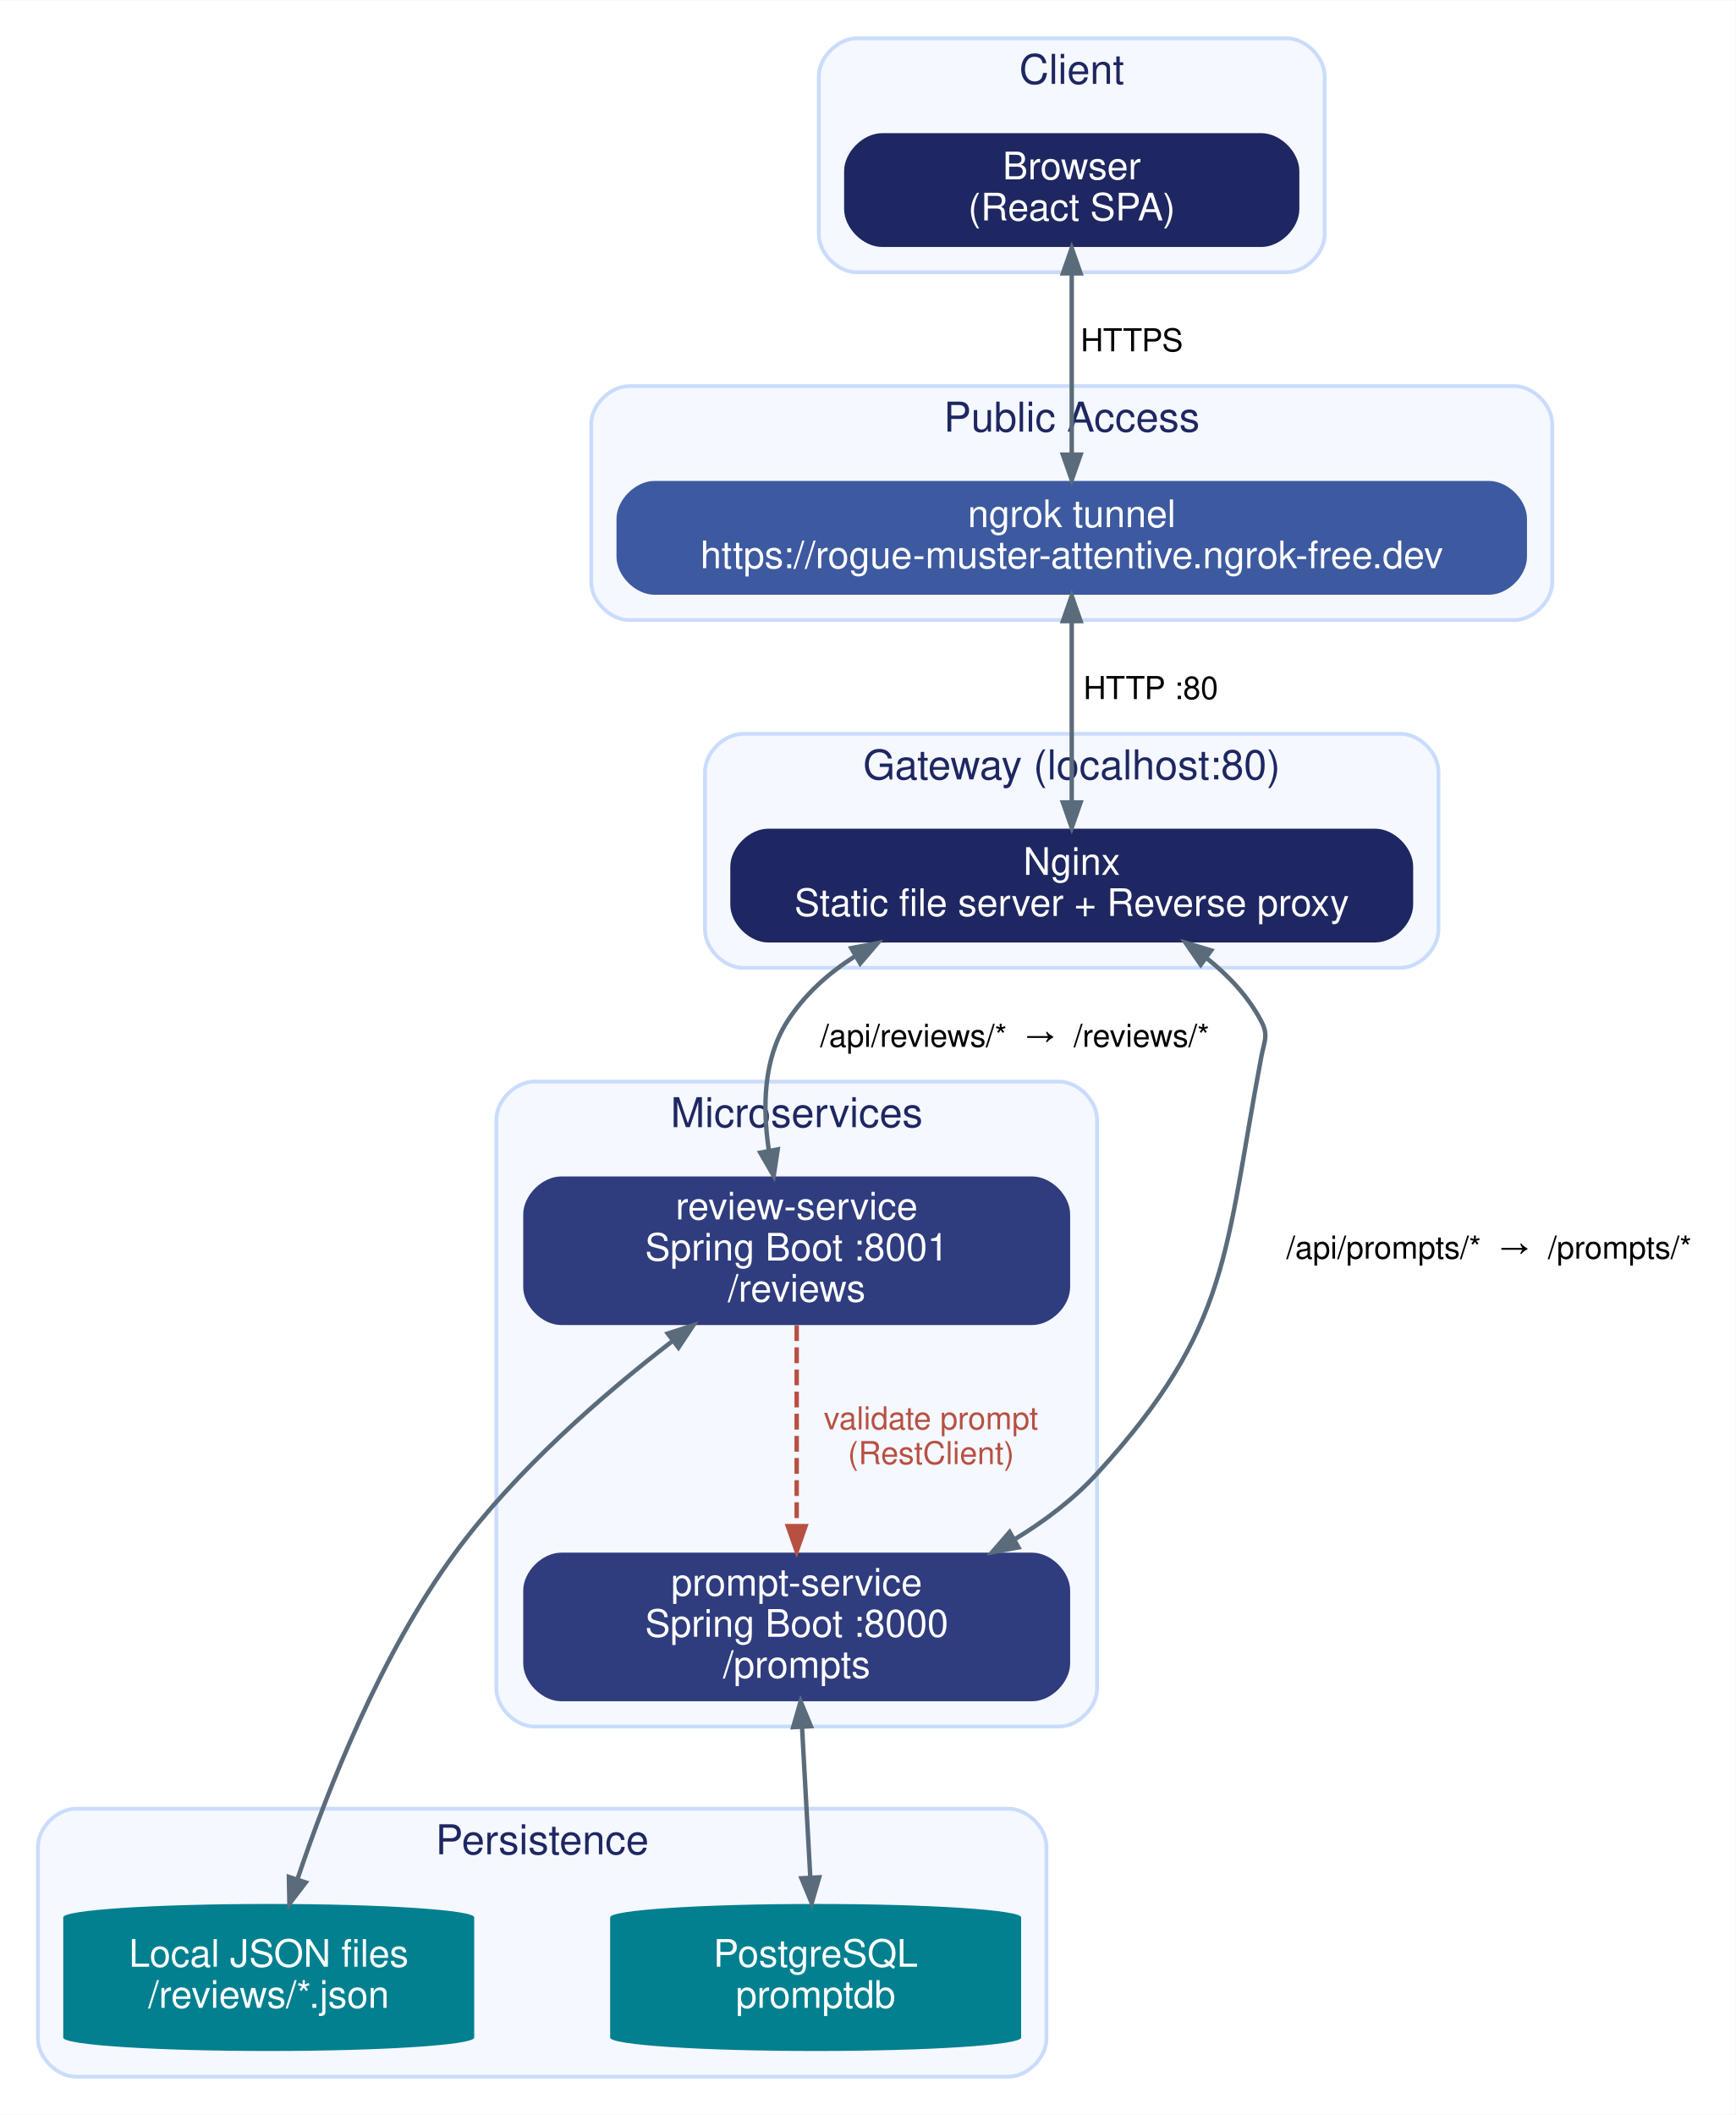
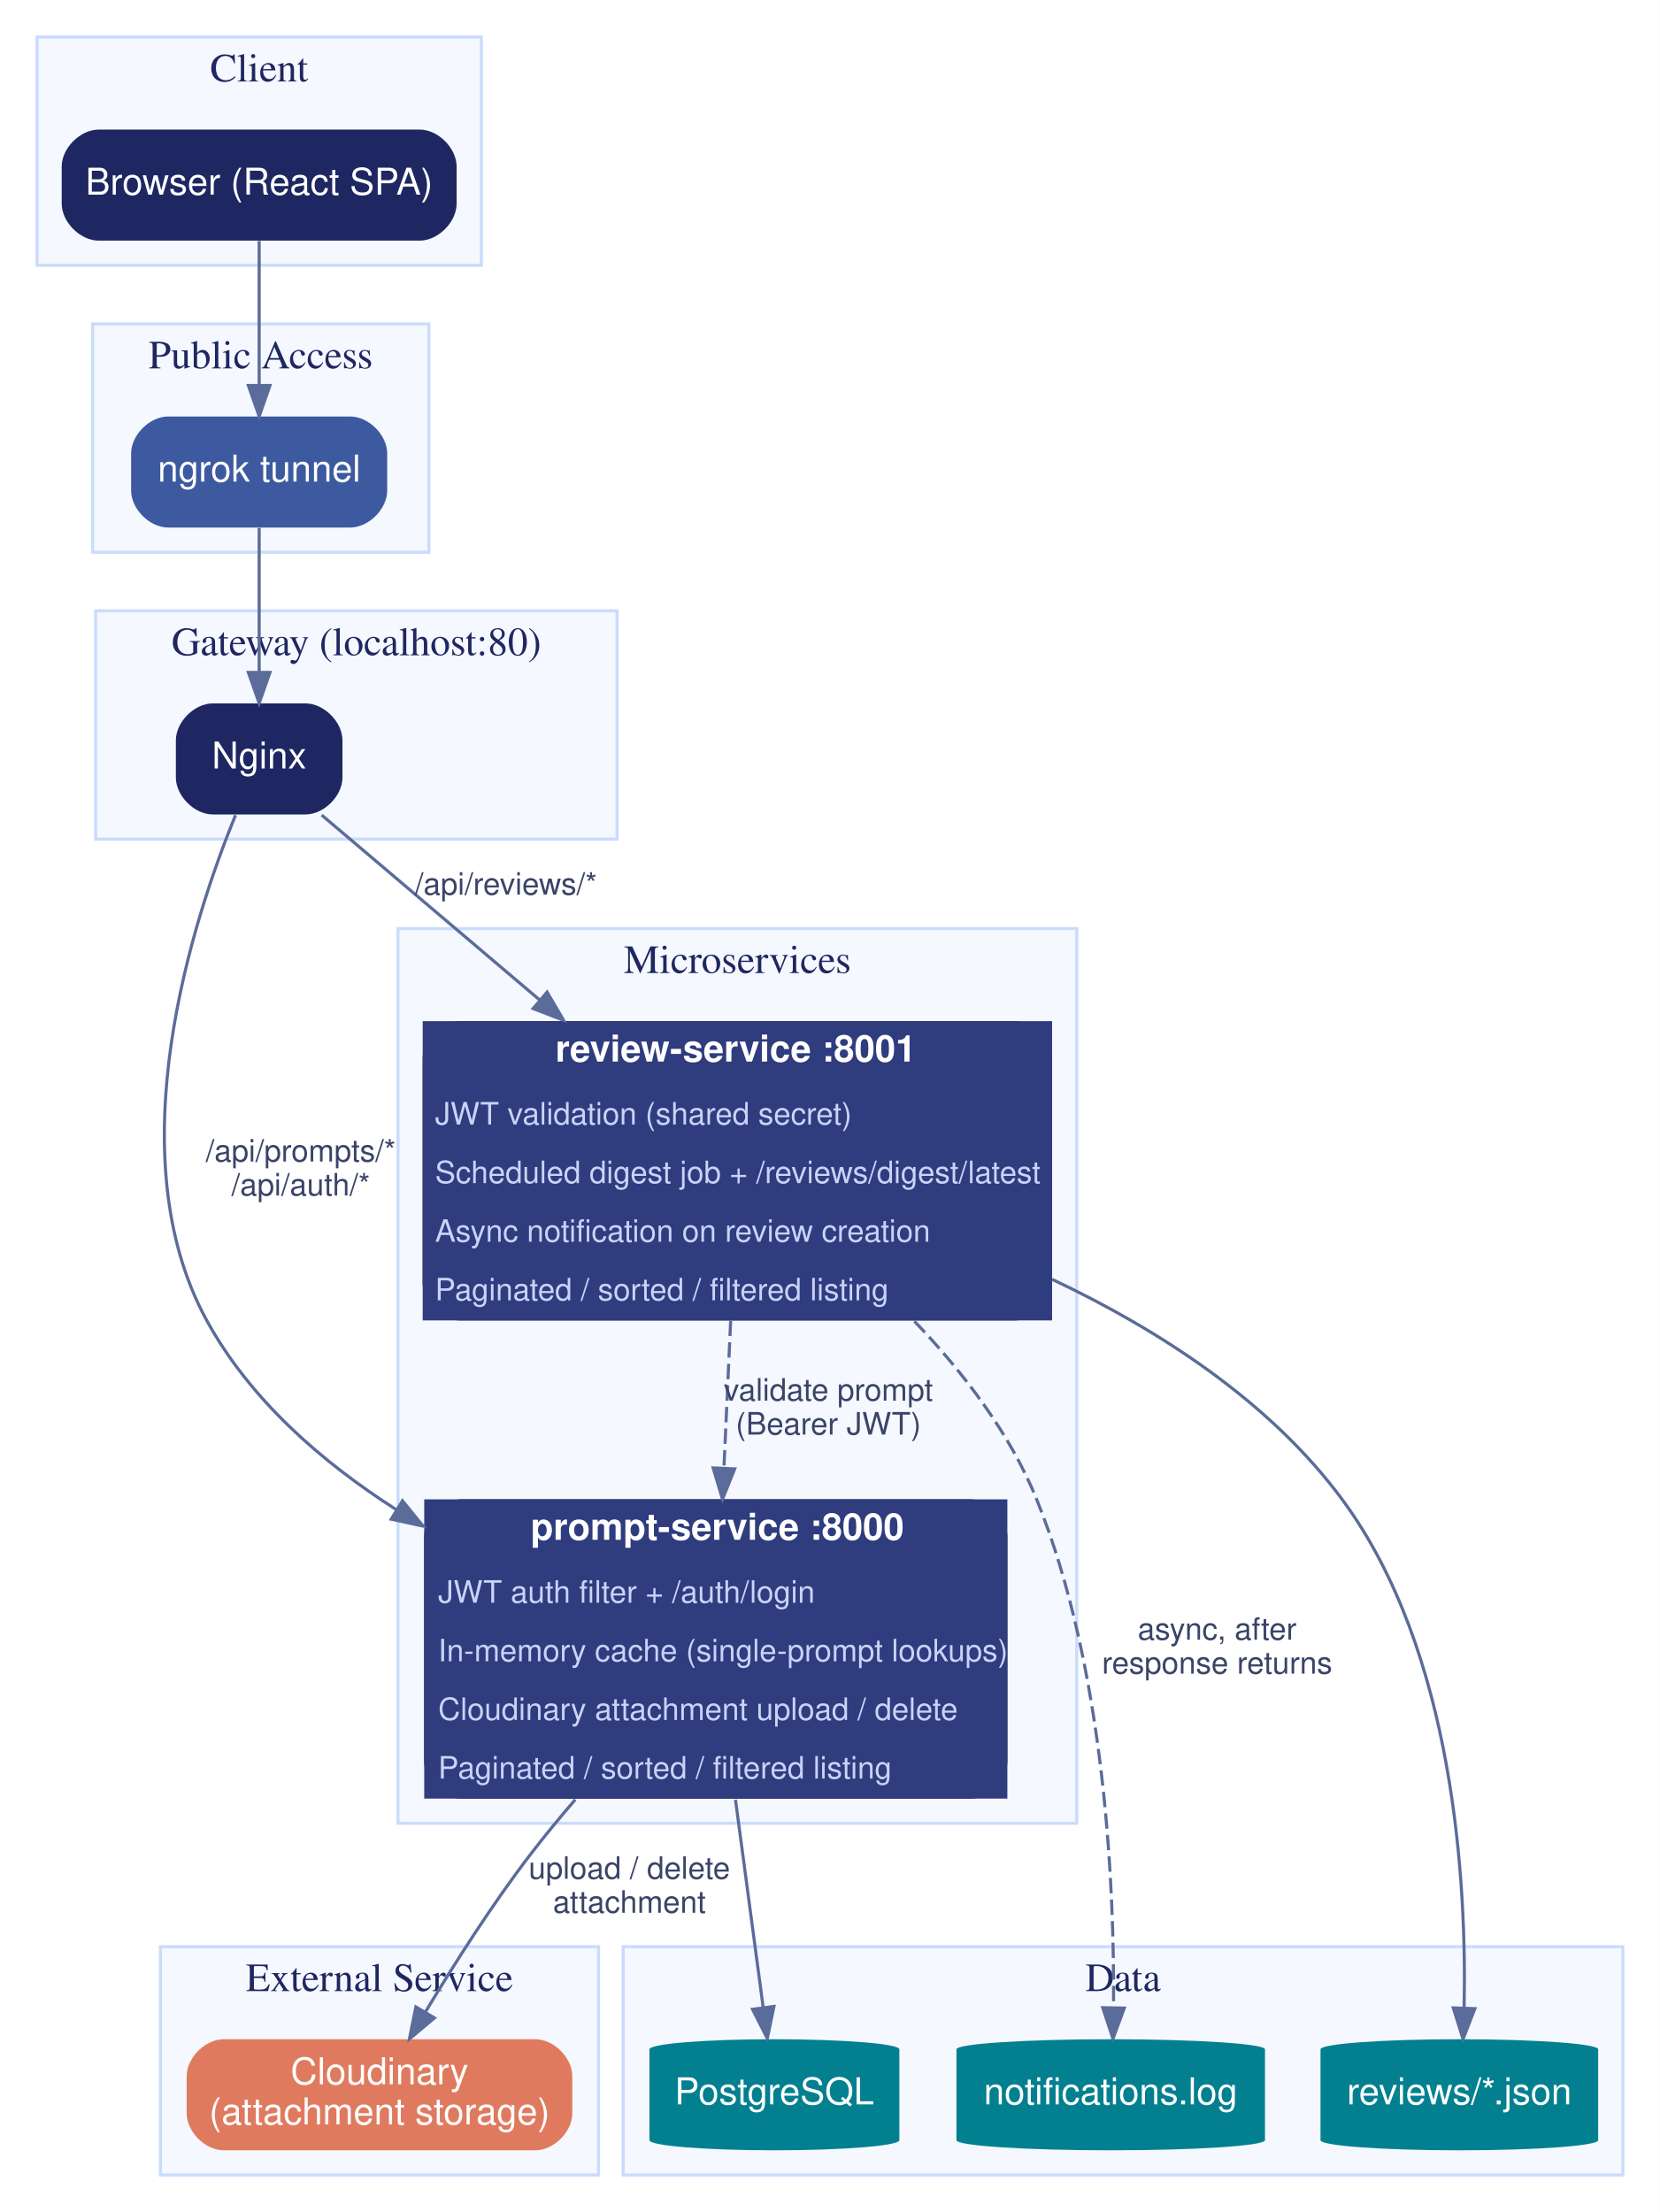
- <svg xmlns="http://www.w3.org/2000/svg" width="549pt" height="669pt" viewBox="0.00 0.00 549.00 668.75">
-   <g id="graph0" class="graph" transform="scale(1 1) rotate(0) translate(4 664.75)">
-     <polygon fill="#ffffff" stroke="transparent" points="-4,4 -4,-664.75 545,-664.75 545,4 -4,4" />
+ <svg xmlns="http://www.w3.org/2000/svg" width="538pt" height="717pt" viewBox="0.00 0.00 538.00 717.00">
+   <g id="graph0" class="graph" transform="scale(1 1) rotate(0) translate(4 713)">
+     <polygon fill="white" stroke="transparent" points="-4,4 -4,-713 534,-713 534,4 -4,4" />
    <g id="clust1" class="cluster">
-       <path fill="#f5f8ff" stroke="#cadcfc" stroke-width="1.2" d="M267,-578.75C267,-578.75 403,-578.75 403,-578.75 409,-578.75 415,-584.75 415,-590.75 415,-590.75 415,-640.75 415,-640.75 415,-646.75 409,-652.75 403,-652.75 403,-652.75 267,-652.75 267,-652.75 261,-652.75 255,-646.75 255,-640.75 255,-640.75 255,-590.75 255,-590.75 255,-584.75 261,-578.75 267,-578.75" />
-       <text text-anchor="middle" x="335" y="-638.35" font-family="Helvetica,sans-Serif" font-size="13.00" fill="#1e2761">Client</text>
+       <polygon fill="#f5f8ff" stroke="#cadcfc" points="8,-627 8,-701 152,-701 152,-627 8,-627" />
+       <text text-anchor="middle" x="80" y="-686.6" font-family="Times,serif" font-size="13.00" fill="#1e2761">Client</text>
    </g>
    <g id="clust2" class="cluster">
-       <path fill="#f5f8ff" stroke="#cadcfc" stroke-width="1.2" d="M195,-468.75C195,-468.75 475,-468.75 475,-468.75 481,-468.75 487,-474.75 487,-480.75 487,-480.75 487,-530.75 487,-530.75 487,-536.75 481,-542.75 475,-542.75 475,-542.75 195,-542.75 195,-542.75 189,-542.75 183,-536.75 183,-530.75 183,-530.75 183,-480.75 183,-480.75 183,-474.75 189,-468.75 195,-468.75" />
-       <text text-anchor="middle" x="335" y="-528.35" font-family="Helvetica,sans-Serif" font-size="13.00" fill="#1e2761">Public Access</text>
+       <polygon fill="#f5f8ff" stroke="#cadcfc" points="26,-534 26,-608 135,-608 135,-534 26,-534" />
+       <text text-anchor="middle" x="80.5" y="-593.6" font-family="Times,serif" font-size="13.00" fill="#1e2761">Public Access</text>
    </g>
    <g id="clust3" class="cluster">
-       <path fill="#f5f8ff" stroke="#cadcfc" stroke-width="1.2" d="M231,-358.75C231,-358.75 439,-358.75 439,-358.75 445,-358.75 451,-364.75 451,-370.75 451,-370.75 451,-420.75 451,-420.75 451,-426.75 445,-432.75 439,-432.75 439,-432.75 231,-432.75 231,-432.75 225,-432.75 219,-426.75 219,-420.75 219,-420.75 219,-370.75 219,-370.75 219,-364.75 225,-358.75 231,-358.75" />
-       <text text-anchor="middle" x="335" y="-418.35" font-family="Helvetica,sans-Serif" font-size="13.00" fill="#1e2761">Gateway (localhost:80)</text>
+       <polygon fill="#f5f8ff" stroke="#cadcfc" points="27,-441 27,-515 196,-515 196,-441 27,-441" />
+       <text text-anchor="middle" x="111.5" y="-500.6" font-family="Times,serif" font-size="13.00" fill="#1e2761">Gateway (localhost:80)</text>
    </g>
    <g id="clust4" class="cluster">
-       <path fill="#f5f8ff" stroke="#cadcfc" stroke-width="1.2" d="M165,-118.75C165,-118.75 331,-118.75 331,-118.75 337,-118.75 343,-124.75 343,-130.75 343,-130.75 343,-310.75 343,-310.75 343,-316.75 337,-322.75 331,-322.75 331,-322.75 165,-322.75 165,-322.75 159,-322.75 153,-316.75 153,-310.75 153,-310.75 153,-130.75 153,-130.75 153,-124.75 159,-118.75 165,-118.75" />
-       <text text-anchor="middle" x="248" y="-308.35" font-family="Helvetica,sans-Serif" font-size="13.00" fill="#1e2761">Microservices</text>
+       <polygon fill="#f5f8ff" stroke="#cadcfc" points="125,-122 125,-412 345,-412 345,-122 125,-122" />
+       <text text-anchor="middle" x="235" y="-397.6" font-family="Times,serif" font-size="13.00" fill="#1e2761">Microservices</text>
    </g>
    <g id="clust5" class="cluster">
-       <path fill="#f5f8ff" stroke="#cadcfc" stroke-width="1.2" d="M20,-8C20,-8 315,-8 315,-8 321,-8 327,-14 327,-20 327,-20 327,-80.75 327,-80.75 327,-86.75 321,-92.75 315,-92.75 315,-92.75 20,-92.75 20,-92.75 14,-92.75 8,-86.75 8,-80.75 8,-80.75 8,-20 8,-20 8,-14 14,-8 20,-8" />
-       <text text-anchor="middle" x="167.5" y="-78.35" font-family="Helvetica,sans-Serif" font-size="13.00" fill="#1e2761">Persistence</text>
+       <polygon fill="#f5f8ff" stroke="#cadcfc" points="48,-8 48,-82 190,-82 190,-8 48,-8" />
+       <text text-anchor="middle" x="119" y="-67.6" font-family="Times,serif" font-size="13.00" fill="#1e2761">External Service</text>
+     </g>
+     <g id="clust6" class="cluster">
+       <polygon fill="#f5f8ff" stroke="#cadcfc" points="198,-8 198,-82 522,-82 522,-8 198,-8" />
+       <text text-anchor="middle" x="360" y="-67.6" font-family="Times,serif" font-size="13.00" fill="#1e2761">Data</text>
    </g>
    <g id="node1" class="node">
-       <path fill="#1e2761" stroke="black" stroke-width="0" d="M395,-622.75C395,-622.75 275,-622.75 275,-622.75 269,-622.75 263,-616.75 263,-610.75 263,-610.75 263,-598.75 263,-598.75 263,-592.75 269,-586.75 275,-586.75 275,-586.75 395,-586.75 395,-586.75 401,-586.75 407,-592.75 407,-598.75 407,-598.75 407,-610.75 407,-610.75 407,-616.75 401,-622.75 395,-622.75" />
-       <text text-anchor="middle" x="335" y="-608.15" font-family="Helvetica,sans-Serif" font-size="12.00" fill="white">Browser</text>
-       <text text-anchor="middle" x="335" y="-595.15" font-family="Helvetica,sans-Serif" font-size="12.00" fill="white">(React SPA)</text>
+       <path fill="#1e2761" stroke="black" stroke-width="0" d="M132,-671C132,-671 28,-671 28,-671 22,-671 16,-665 16,-659 16,-659 16,-647 16,-647 16,-641 22,-635 28,-635 28,-635 132,-635 132,-635 138,-635 144,-641 144,-647 144,-647 144,-659 144,-659 144,-665 138,-671 132,-671" />
+       <text text-anchor="middle" x="80" y="-649.9" font-family="Helvetica,sans-Serif" font-size="12.00" fill="white">Browser (React SPA)</text>
    </g>
    <g id="node2" class="node">
-       <path fill="#3d5aa0" stroke="black" stroke-width="0" d="M467,-512.75C467,-512.75 203,-512.75 203,-512.75 197,-512.75 191,-506.75 191,-500.75 191,-500.75 191,-488.75 191,-488.75 191,-482.75 197,-476.75 203,-476.75 203,-476.75 467,-476.75 467,-476.75 473,-476.75 479,-482.75 479,-488.75 479,-488.75 479,-500.75 479,-500.75 479,-506.75 473,-512.75 467,-512.75" />
-       <text text-anchor="middle" x="335" y="-498.15" font-family="Helvetica,sans-Serif" font-size="12.00" fill="white">ngrok tunnel</text>
-       <text text-anchor="middle" x="335" y="-485.15" font-family="Helvetica,sans-Serif" font-size="12.00" fill="white">https://rogue-muster-attentive.ngrok-free.dev</text>
+       <path fill="#3d5aa0" stroke="black" stroke-width="0" d="M109.5,-578C109.5,-578 50.5,-578 50.5,-578 44.5,-578 38.5,-572 38.5,-566 38.5,-566 38.5,-554 38.5,-554 38.5,-548 44.5,-542 50.5,-542 50.5,-542 109.5,-542 109.5,-542 115.5,-542 121.5,-548 121.5,-554 121.5,-554 121.5,-566 121.5,-566 121.5,-572 115.5,-578 109.5,-578" />
+       <text text-anchor="middle" x="80" y="-556.9" font-family="Helvetica,sans-Serif" font-size="12.00" fill="white">ngrok tunnel</text>
    </g>
    <g id="edge1" class="edge">
-       <path fill="none" stroke="#5a6b7b" stroke-width="1.4" d="M335,-578.29C335,-561.17 335,-538.68 335,-521.5" />
-       <polygon fill="#5a6b7b" stroke="#5a6b7b" stroke-width="1.4" points="332.2,-578.4 335,-586.4 337.8,-578.4 332.2,-578.4" />
-       <polygon fill="#5a6b7b" stroke="#5a6b7b" stroke-width="1.4" points="337.8,-521.06 335,-513.06 332.2,-521.06 337.8,-521.06" />
-       <text text-anchor="middle" x="354" y="-553.75" font-family="Helvetica,sans-Serif" font-size="10.00">  HTTPS</text>
+       <path fill="none" stroke="#5b6b9a" d="M80,-634.88C80,-621.79 80,-603.48 80,-588.36" />
+       <polygon fill="#5b6b9a" stroke="#5b6b9a" points="83.5,-588.04 80,-578.04 76.5,-588.04 83.5,-588.04" />
    </g>
    <g id="node3" class="node">
-       <path fill="#1e2761" stroke="black" stroke-width="0" d="M431,-402.75C431,-402.75 239,-402.75 239,-402.75 233,-402.75 227,-396.75 227,-390.75 227,-390.75 227,-378.75 227,-378.75 227,-372.75 233,-366.75 239,-366.75 239,-366.75 431,-366.75 431,-366.75 437,-366.75 443,-372.75 443,-378.75 443,-378.75 443,-390.75 443,-390.75 443,-396.75 437,-402.75 431,-402.75" />
-       <text text-anchor="middle" x="335" y="-388.15" font-family="Helvetica,sans-Serif" font-size="12.00" fill="white">Nginx</text>
-       <text text-anchor="middle" x="335" y="-375.15" font-family="Helvetica,sans-Serif" font-size="12.00" fill="white">Static file server + Reverse proxy</text>
+       <path fill="#1e2761" stroke="black" stroke-width="0" d="M95,-485C95,-485 65,-485 65,-485 59,-485 53,-479 53,-473 53,-473 53,-461 53,-461 53,-455 59,-449 65,-449 65,-449 95,-449 95,-449 101,-449 107,-455 107,-461 107,-461 107,-473 107,-473 107,-479 101,-485 95,-485" />
+       <text text-anchor="middle" x="80" y="-463.9" font-family="Helvetica,sans-Serif" font-size="12.00" fill="white">Nginx</text>
    </g>
    <g id="edge2" class="edge">
-       <path fill="none" stroke="#5a6b7b" stroke-width="1.4" d="M335,-468.29C335,-451.17 335,-428.68 335,-411.5" />
-       <polygon fill="#5a6b7b" stroke="#5a6b7b" stroke-width="1.4" points="332.2,-468.4 335,-476.4 337.8,-468.4 332.2,-468.4" />
-       <polygon fill="#5a6b7b" stroke="#5a6b7b" stroke-width="1.4" points="337.8,-411.06 335,-403.06 332.2,-411.06 337.8,-411.06" />
-       <text text-anchor="middle" x="360" y="-443.75" font-family="Helvetica,sans-Serif" font-size="10.00">  HTTP :80</text>
+       <path fill="none" stroke="#5b6b9a" d="M80,-541.88C80,-528.79 80,-510.48 80,-495.36" />
+       <polygon fill="#5b6b9a" stroke="#5b6b9a" points="83.5,-495.04 80,-485.04 76.5,-495.04 83.5,-495.04" />
    </g>
    <g id="node4" class="node">
-       <path fill="#2f3c7e" stroke="black" stroke-width="0" d="M322.5,-173.75C322.5,-173.75 173.5,-173.75 173.5,-173.75 167.5,-173.75 161.5,-167.75 161.5,-161.75 161.5,-161.75 161.5,-138.75 161.5,-138.75 161.5,-132.75 167.5,-126.75 173.5,-126.75 173.5,-126.75 322.5,-126.75 322.5,-126.75 328.5,-126.75 334.5,-132.75 334.5,-138.75 334.5,-138.75 334.5,-161.75 334.5,-161.75 334.5,-167.75 328.5,-173.75 322.5,-173.75" />
-       <text text-anchor="middle" x="248" y="-160.15" font-family="Helvetica,sans-Serif" font-size="12.00" fill="white">prompt-service</text>
-       <text text-anchor="middle" x="248" y="-147.15" font-family="Helvetica,sans-Serif" font-size="12.00" fill="white">Spring Boot :8000</text>
-       <text text-anchor="middle" x="248" y="-134.15" font-family="Helvetica,sans-Serif" font-size="12.00" fill="white">/prompts</text>
+       <path fill="black" stroke="transparent" stroke-width="0" d="M310.5,-227C310.5,-227 145.5,-227 145.5,-227 139.5,-227 133.5,-221 133.5,-215 133.5,-215 133.5,-142 133.5,-142 133.5,-136 139.5,-130 145.5,-130 145.5,-130 310.5,-130 310.5,-130 316.5,-130 322.5,-136 322.5,-142 322.5,-142 322.5,-215 322.5,-215 322.5,-221 316.5,-227 310.5,-227" />
+       <polygon fill="#2f3c7e" stroke="transparent" points="133.5,-130 133.5,-227 322.5,-227 322.5,-130 133.5,-130" />
+       <text text-anchor="start" x="168" y="-213.9" font-family="Helvetica,sans-Serif" font-weight="bold" font-size="12.00" fill="white">prompt-service :8000</text>
+       <text text-anchor="start" x="138" y="-193.5" font-family="Helvetica,sans-Serif" font-size="10.00" fill="#c9d3f7">JWT auth filter + /auth/login</text>
+       <text text-anchor="start" x="138" y="-174.5" font-family="Helvetica,sans-Serif" font-size="10.00" fill="#c9d3f7">In-memory cache (single-prompt lookups)</text>
+       <text text-anchor="start" x="138" y="-155.5" font-family="Helvetica,sans-Serif" font-size="10.00" fill="#c9d3f7">Cloudinary attachment upload / delete</text>
+       <text text-anchor="start" x="138" y="-136.5" font-family="Helvetica,sans-Serif" font-size="10.00" fill="#c9d3f7">Paginated / sorted / filtered listing</text>
    </g>
    <g id="edge3" class="edge">
-       <path fill="none" stroke="#5a6b7b" stroke-width="1.4" d="M377.58,-361.88C384.6,-356.3 390.91,-349.61 395,-341.75 397.26,-337.41 395.91,-335.55 395,-330.75 383.24,-268.8 385.57,-245.26 343,-198.75 335.59,-190.65 326.48,-183.75 316.87,-177.93" />
-       <polygon fill="#5a6b7b" stroke="#5a6b7b" stroke-width="1.4" points="375.8,-359.71 370.99,-366.69 379.1,-364.24 375.8,-359.71" />
-       <polygon fill="#5a6b7b" stroke="#5a6b7b" stroke-width="1.4" points="318.14,-175.42 309.81,-173.88 315.35,-180.28 318.14,-175.42" />
-       <text text-anchor="middle" x="467" y="-266.75" font-family="Helvetica,sans-Serif" font-size="10.00">  /api/prompts/*  →  /prompts/*</text>
+       <path fill="none" stroke="#5b6b9a" d="M72.32,-448.74C58.52,-414.96 33.59,-338.71 63,-285 76.95,-259.52 99.96,-239.3 124.44,-223.66" />
+       <polygon fill="#5b6b9a" stroke="#5b6b9a" points="126.45,-226.54 133.14,-218.32 122.79,-220.57 126.45,-226.54" />
+       <text text-anchor="middle" x="93.5" y="-336.5" font-family="Helvetica,sans-Serif" font-size="10.00" fill="#3a4468">/api/prompts/*</text>
+       <text text-anchor="middle" x="93.5" y="-325.5" font-family="Helvetica,sans-Serif" font-size="10.00" fill="#3a4468">/api/auth/*</text>
    </g>
    <g id="node5" class="node">
-       <path fill="#2f3c7e" stroke="black" stroke-width="0" d="M322.5,-292.75C322.5,-292.75 173.5,-292.75 173.5,-292.75 167.5,-292.75 161.5,-286.75 161.5,-280.75 161.5,-280.75 161.5,-257.75 161.5,-257.75 161.5,-251.75 167.5,-245.75 173.5,-245.75 173.5,-245.75 322.5,-245.75 322.5,-245.75 328.5,-245.75 334.5,-251.75 334.5,-257.75 334.5,-257.75 334.5,-280.75 334.5,-280.75 334.5,-286.75 328.5,-292.75 322.5,-292.75" />
-       <text text-anchor="middle" x="248" y="-279.15" font-family="Helvetica,sans-Serif" font-size="12.00" fill="white">review-service</text>
-       <text text-anchor="middle" x="248" y="-266.15" font-family="Helvetica,sans-Serif" font-size="12.00" fill="white">Spring Boot :8001</text>
-       <text text-anchor="middle" x="248" y="-253.15" font-family="Helvetica,sans-Serif" font-size="12.00" fill="white">/reviews</text>
+       <path fill="black" stroke="transparent" stroke-width="0" d="M325,-382C325,-382 145,-382 145,-382 139,-382 133,-376 133,-370 133,-370 133,-297 133,-297 133,-291 139,-285 145,-285 145,-285 325,-285 325,-285 331,-285 337,-291 337,-297 337,-297 337,-370 337,-370 337,-376 331,-382 325,-382" />
+       <polygon fill="#2f3c7e" stroke="transparent" points="133,-285 133,-382 337,-382 337,-285 133,-285" />
+       <text text-anchor="start" x="176" y="-368.9" font-family="Helvetica,sans-Serif" font-weight="bold" font-size="12.00" fill="white">review-service :8001</text>
+       <text text-anchor="start" x="137" y="-348.5" font-family="Helvetica,sans-Serif" font-size="10.00" fill="#c9d3f7">JWT validation (shared secret)</text>
+       <text text-anchor="start" x="137" y="-329.5" font-family="Helvetica,sans-Serif" font-size="10.00" fill="#c9d3f7">Scheduled digest job + /reviews/digest/latest</text>
+       <text text-anchor="start" x="137" y="-310.5" font-family="Helvetica,sans-Serif" font-size="10.00" fill="#c9d3f7">Async notification on review creation</text>
+       <text text-anchor="start" x="137" y="-291.5" font-family="Helvetica,sans-Serif" font-size="10.00" fill="#c9d3f7">Paginated / sorted / filtered listing</text>
    </g>
    <g id="edge4" class="edge">
-       <path fill="none" stroke="#5a6b7b" stroke-width="1.4" d="M266.58,-362.49C258.03,-357.05 250.41,-350.24 245,-341.75 237.43,-329.86 237.16,-314.47 239.2,-301.01" />
-       <polygon fill="#5a6b7b" stroke="#5a6b7b" stroke-width="1.4" points="265.28,-364.97 273.61,-366.57 268.09,-360.13 265.28,-364.97" />
-       <polygon fill="#5a6b7b" stroke="#5a6b7b" stroke-width="1.4" points="242,-301.31 240.73,-292.93 236.49,-300.27 242,-301.31" />
-       <text text-anchor="middle" x="317" y="-333.75" font-family="Helvetica,sans-Serif" font-size="10.00">  /api/reviews/*  →  /reviews/*</text>
+       <path fill="none" stroke="#5b6b9a" d="M100.26,-448.81C118.26,-433.54 145.56,-410.38 170.89,-388.89" />
+       <polygon fill="#5b6b9a" stroke="#5b6b9a" points="173.32,-391.42 178.68,-382.28 168.79,-386.08 173.32,-391.42" />
+       <text text-anchor="middle" x="160" y="-423" font-family="Helvetica,sans-Serif" font-size="10.00" fill="#3a4468">/api/reviews/*</text>
    </g>
    <g id="node6" class="node">
-       <path fill="#028090" stroke="black" stroke-width="0" d="M319,-58.4C319,-60.73 289.87,-62.63 254,-62.63 218.13,-62.63 189,-60.73 189,-58.4 189,-58.4 189,-20.35 189,-20.35 189,-18.02 218.13,-16.12 254,-16.12 289.87,-16.12 319,-18.02 319,-20.35 319,-20.35 319,-58.4 319,-58.4" />
-       <path fill="none" stroke="black" stroke-width="0" d="M319,-58.4C319,-56.07 289.87,-54.17 254,-54.17 218.13,-54.17 189,-56.07 189,-58.4" />
-       <text text-anchor="middle" x="254" y="-42.77" font-family="Helvetica,sans-Serif" font-size="12.00" fill="white">PostgreSQL</text>
-       <text text-anchor="middle" x="254" y="-29.77" font-family="Helvetica,sans-Serif" font-size="12.00" fill="white">promptdb</text>
+       <path fill="#e07a5f" stroke="black" stroke-width="0" d="M169.5,-52C169.5,-52 68.5,-52 68.5,-52 62.5,-52 56.5,-46 56.5,-40 56.5,-40 56.5,-28 56.5,-28 56.5,-22 62.5,-16 68.5,-16 68.5,-16 169.5,-16 169.5,-16 175.5,-16 181.5,-22 181.5,-28 181.5,-28 181.5,-40 181.5,-40 181.5,-46 175.5,-52 169.5,-52" />
+       <text text-anchor="middle" x="119" y="-37.4" font-family="Helvetica,sans-Serif" font-size="12.00" fill="white">Cloudinary</text>
+       <text text-anchor="middle" x="119" y="-24.4" font-family="Helvetica,sans-Serif" font-size="12.00" fill="white">(attachment storage)</text>
+     </g>
+     <g id="edge7" class="edge">
+       <path fill="none" stroke="#5b6b9a" d="M182.46,-129.68C177.43,-123.85 172.5,-117.87 168,-112 155.54,-95.76 143.18,-76.3 133.99,-61.01" />
+       <polygon fill="#5b6b9a" stroke="#5b6b9a" points="136.81,-58.91 128.7,-52.09 130.79,-62.48 136.81,-58.91" />
+       <text text-anchor="middle" x="200" y="-104" font-family="Helvetica,sans-Serif" font-size="10.00" fill="#3a4468">upload / delete</text>
+       <text text-anchor="middle" x="200" y="-93" font-family="Helvetica,sans-Serif" font-size="10.00" fill="#3a4468">attachment</text>
+     </g>
+     <g id="node7" class="node">
+       <path fill="#028090" stroke="black" stroke-width="0" d="M287.5,-48.73C287.5,-50.53 269.35,-52 247,-52 224.65,-52 206.5,-50.53 206.5,-48.73 206.5,-48.73 206.5,-19.27 206.5,-19.27 206.5,-17.47 224.65,-16 247,-16 269.35,-16 287.5,-17.47 287.5,-19.27 287.5,-19.27 287.5,-48.73 287.5,-48.73" />
+       <path fill="none" stroke="black" stroke-width="0" d="M287.5,-48.73C287.5,-46.92 269.35,-45.45 247,-45.45 224.65,-45.45 206.5,-46.92 206.5,-48.73" />
+       <text text-anchor="middle" x="247" y="-30.9" font-family="Helvetica,sans-Serif" font-size="12.00" fill="white">PostgreSQL</text>
+     </g>
+     <g id="edge6" class="edge">
+       <path fill="none" stroke="#5b6b9a" d="M234.38,-129.65C237.37,-107.24 240.82,-81.36 243.36,-62.33" />
+       <polygon fill="#5b6b9a" stroke="#5b6b9a" points="246.85,-62.64 244.7,-52.26 239.91,-61.71 246.85,-62.64" />
    </g>
    <g id="edge5" class="edge">
-       <path fill="none" stroke="#5a6b7b" stroke-width="1.4" d="M249.7,-118.39C250.51,-103.63 251.49,-85.99 252.3,-71.22" />
-       <polygon fill="#5a6b7b" stroke="#5a6b7b" stroke-width="1.4" points="246.89,-118.55 249.24,-126.69 252.48,-118.86 246.89,-118.55" />
-       <polygon fill="#5a6b7b" stroke="#5a6b7b" stroke-width="1.4" points="255.11,-71.05 252.76,-62.91 249.52,-70.74 255.11,-71.05" />
+       <path fill="none" stroke="#5b6b9a" stroke-dasharray="5,2" d="M232.82,-284.93C232.13,-269.82 231.36,-252.94 230.64,-237.19" />
+       <polygon fill="#5b6b9a" stroke="#5b6b9a" points="234.13,-236.87 230.18,-227.04 227.14,-237.19 234.13,-236.87" />
+       <text text-anchor="middle" x="264.5" y="-259" font-family="Helvetica,sans-Serif" font-size="10.00" fill="#3a4468">validate prompt</text>
+       <text text-anchor="middle" x="264.5" y="-248" font-family="Helvetica,sans-Serif" font-size="10.00" fill="#3a4468">(Bearer JWT)</text>
    </g>
-     <g id="edge7" class="edge">
-       <path fill="none" stroke="#b85042" stroke-width="1.4" stroke-dasharray="5,2" d="M248,-245.69C248,-227.68 248,-202.25 248,-182.31" />
-       <polygon fill="#b85042" stroke="#b85042" stroke-width="1.4" points="250.8,-182.14 248,-174.14 245.2,-182.14 250.8,-182.14" />
-       <text text-anchor="middle" x="290.5" y="-212.75" font-family="Helvetica,sans-Serif" font-size="10.00" fill="#b85042">  validate prompt</text>
-       <text text-anchor="middle" x="290.5" y="-201.75" font-family="Helvetica,sans-Serif" font-size="10.00" fill="#b85042">  (RestClient)</text>
+     <g id="node8" class="node">
+       <path fill="#028090" stroke="black" stroke-width="0" d="M514,-48.73C514,-50.53 493.83,-52 469,-52 444.17,-52 424,-50.53 424,-48.73 424,-48.73 424,-19.27 424,-19.27 424,-17.47 444.17,-16 469,-16 493.83,-16 514,-17.47 514,-19.27 514,-19.27 514,-48.73 514,-48.73" />
+       <path fill="none" stroke="black" stroke-width="0" d="M514,-48.73C514,-46.92 493.83,-45.45 469,-45.45 444.17,-45.45 424,-46.92 424,-48.73" />
+       <text text-anchor="middle" x="469" y="-30.9" font-family="Helvetica,sans-Serif" font-size="12.00" fill="white">reviews/*.json</text>
    </g>
-     <g id="node7" class="node">
-       <path fill="#028090" stroke="black" stroke-width="0" d="M146,-58.4C146,-60.73 116.87,-62.63 81,-62.63 45.13,-62.63 16,-60.73 16,-58.4 16,-58.4 16,-20.35 16,-20.35 16,-18.02 45.13,-16.12 81,-16.12 116.87,-16.12 146,-18.02 146,-20.35 146,-20.35 146,-58.4 146,-58.4" />
-       <path fill="none" stroke="black" stroke-width="0" d="M146,-58.4C146,-56.07 116.87,-54.17 81,-54.17 45.13,-54.17 16,-56.07 16,-58.4" />
-       <text text-anchor="middle" x="81" y="-42.77" font-family="Helvetica,sans-Serif" font-size="12.00" fill="white">Local JSON files</text>
-       <text text-anchor="middle" x="81" y="-29.77" font-family="Helvetica,sans-Serif" font-size="12.00" fill="white">/reviews/*.json</text>
+     <g id="edge8" class="edge">
+       <path fill="none" stroke="#5b6b9a" d="M337.02,-298.32C371.71,-281.89 407.58,-258.71 431,-227 467.52,-177.55 471.4,-102.11 470.54,-62.1" />
+       <polygon fill="#5b6b9a" stroke="#5b6b9a" points="474.03,-61.92 470.2,-52.04 467.04,-62.15 474.03,-61.92" />
    </g>
-     <g id="edge6" class="edge">
-       <path fill="none" stroke="#5a6b7b" stroke-width="1.4" d="M208.82,-240.77C186.42,-223.52 159.08,-199.69 140,-173.75 116.51,-141.82 99.69,-99.07 90.16,-70.67" />
-       <polygon fill="#5a6b7b" stroke="#5a6b7b" stroke-width="1.4" points="207.23,-243.07 215.3,-245.68 210.61,-238.61 207.23,-243.07" />
-       <polygon fill="#5a6b7b" stroke="#5a6b7b" stroke-width="1.4" points="92.7,-69.43 87.55,-62.7 87.38,-71.17 92.7,-69.43" />
+     <g id="node9" class="node">
+       <path fill="#028090" stroke="black" stroke-width="0" d="M406,-48.73C406,-50.53 383.59,-52 356,-52 328.41,-52 306,-50.53 306,-48.73 306,-48.73 306,-19.27 306,-19.27 306,-17.47 328.41,-16 356,-16 383.59,-16 406,-17.47 406,-19.27 406,-19.27 406,-48.73 406,-48.73" />
+       <path fill="none" stroke="black" stroke-width="0" d="M406,-48.73C406,-46.92 383.59,-45.45 356,-45.45 328.41,-45.45 306,-46.92 306,-48.73" />
+       <text text-anchor="middle" x="356" y="-30.9" font-family="Helvetica,sans-Serif" font-size="12.00" fill="white">notifications.log</text>
+     </g>
+     <g id="edge9" class="edge">
+       <path fill="none" stroke="#5b6b9a" stroke-dasharray="5,2" d="M292.36,-284.75C308.16,-268.24 323.33,-248.45 332,-227 354.33,-171.72 357.23,-100.81 356.91,-62.51" />
+       <polygon fill="#5b6b9a" stroke="#5b6b9a" points="360.41,-62.1 356.74,-52.16 353.41,-62.22 360.41,-62.1" />
+       <text text-anchor="middle" x="390.5" y="-181.5" font-family="Helvetica,sans-Serif" font-size="10.00" fill="#3a4468">async, after</text>
+       <text text-anchor="middle" x="390.5" y="-170.5" font-family="Helvetica,sans-Serif" font-size="10.00" fill="#3a4468">response returns</text>
    </g>
  </g>
</svg>
